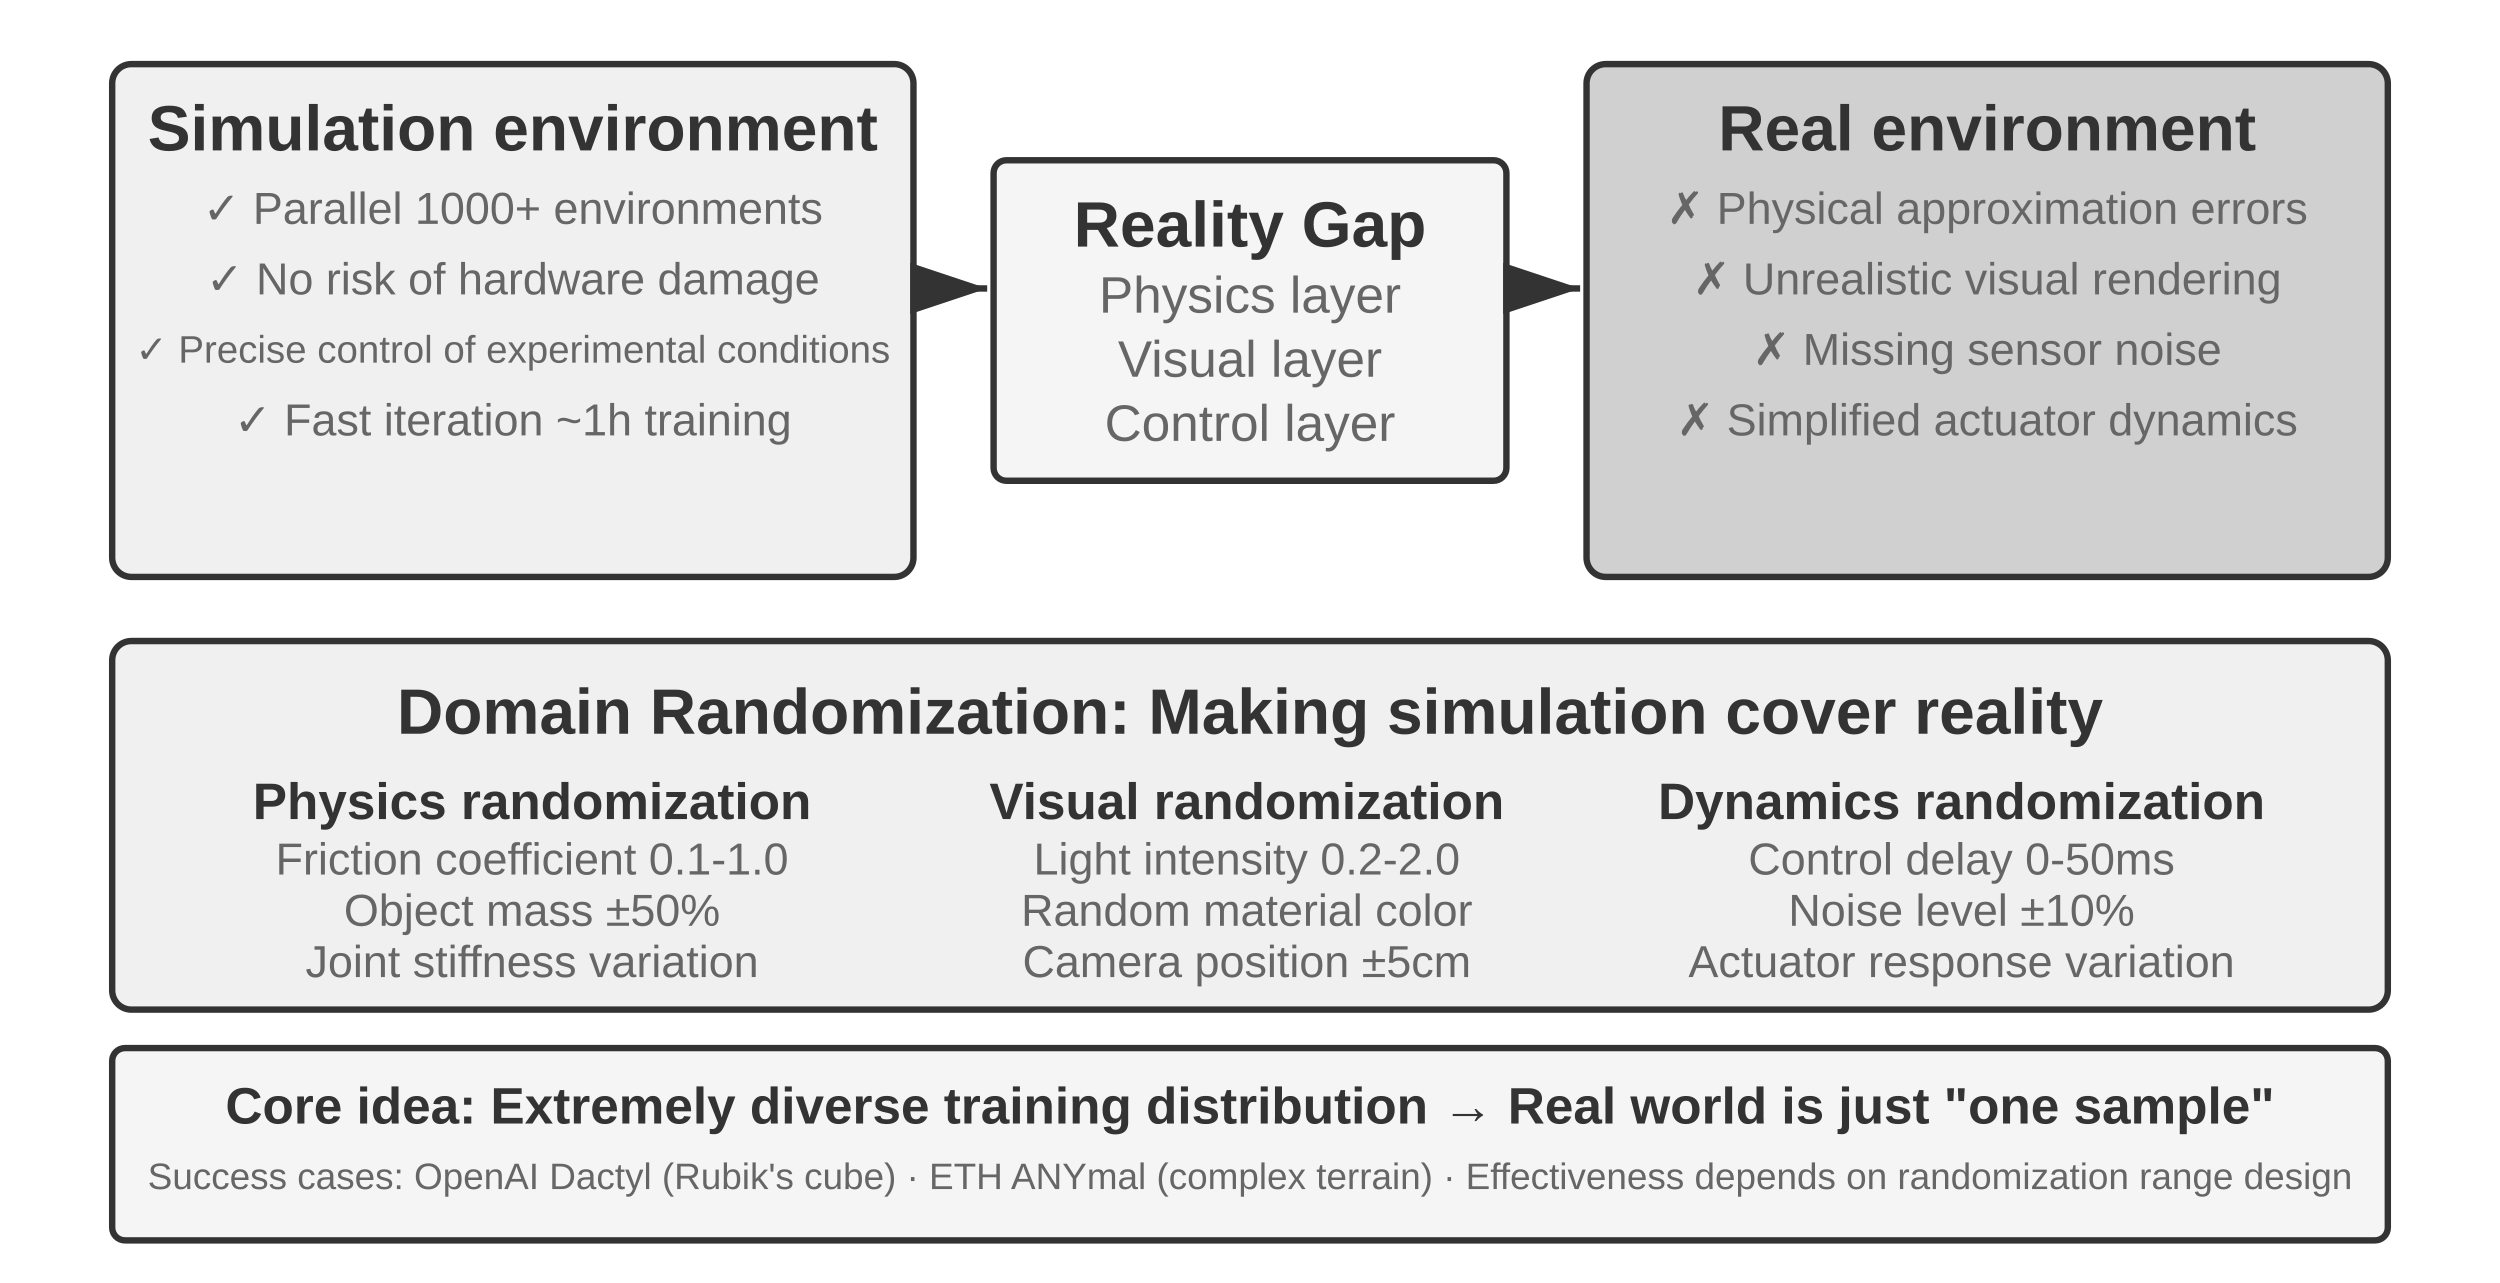
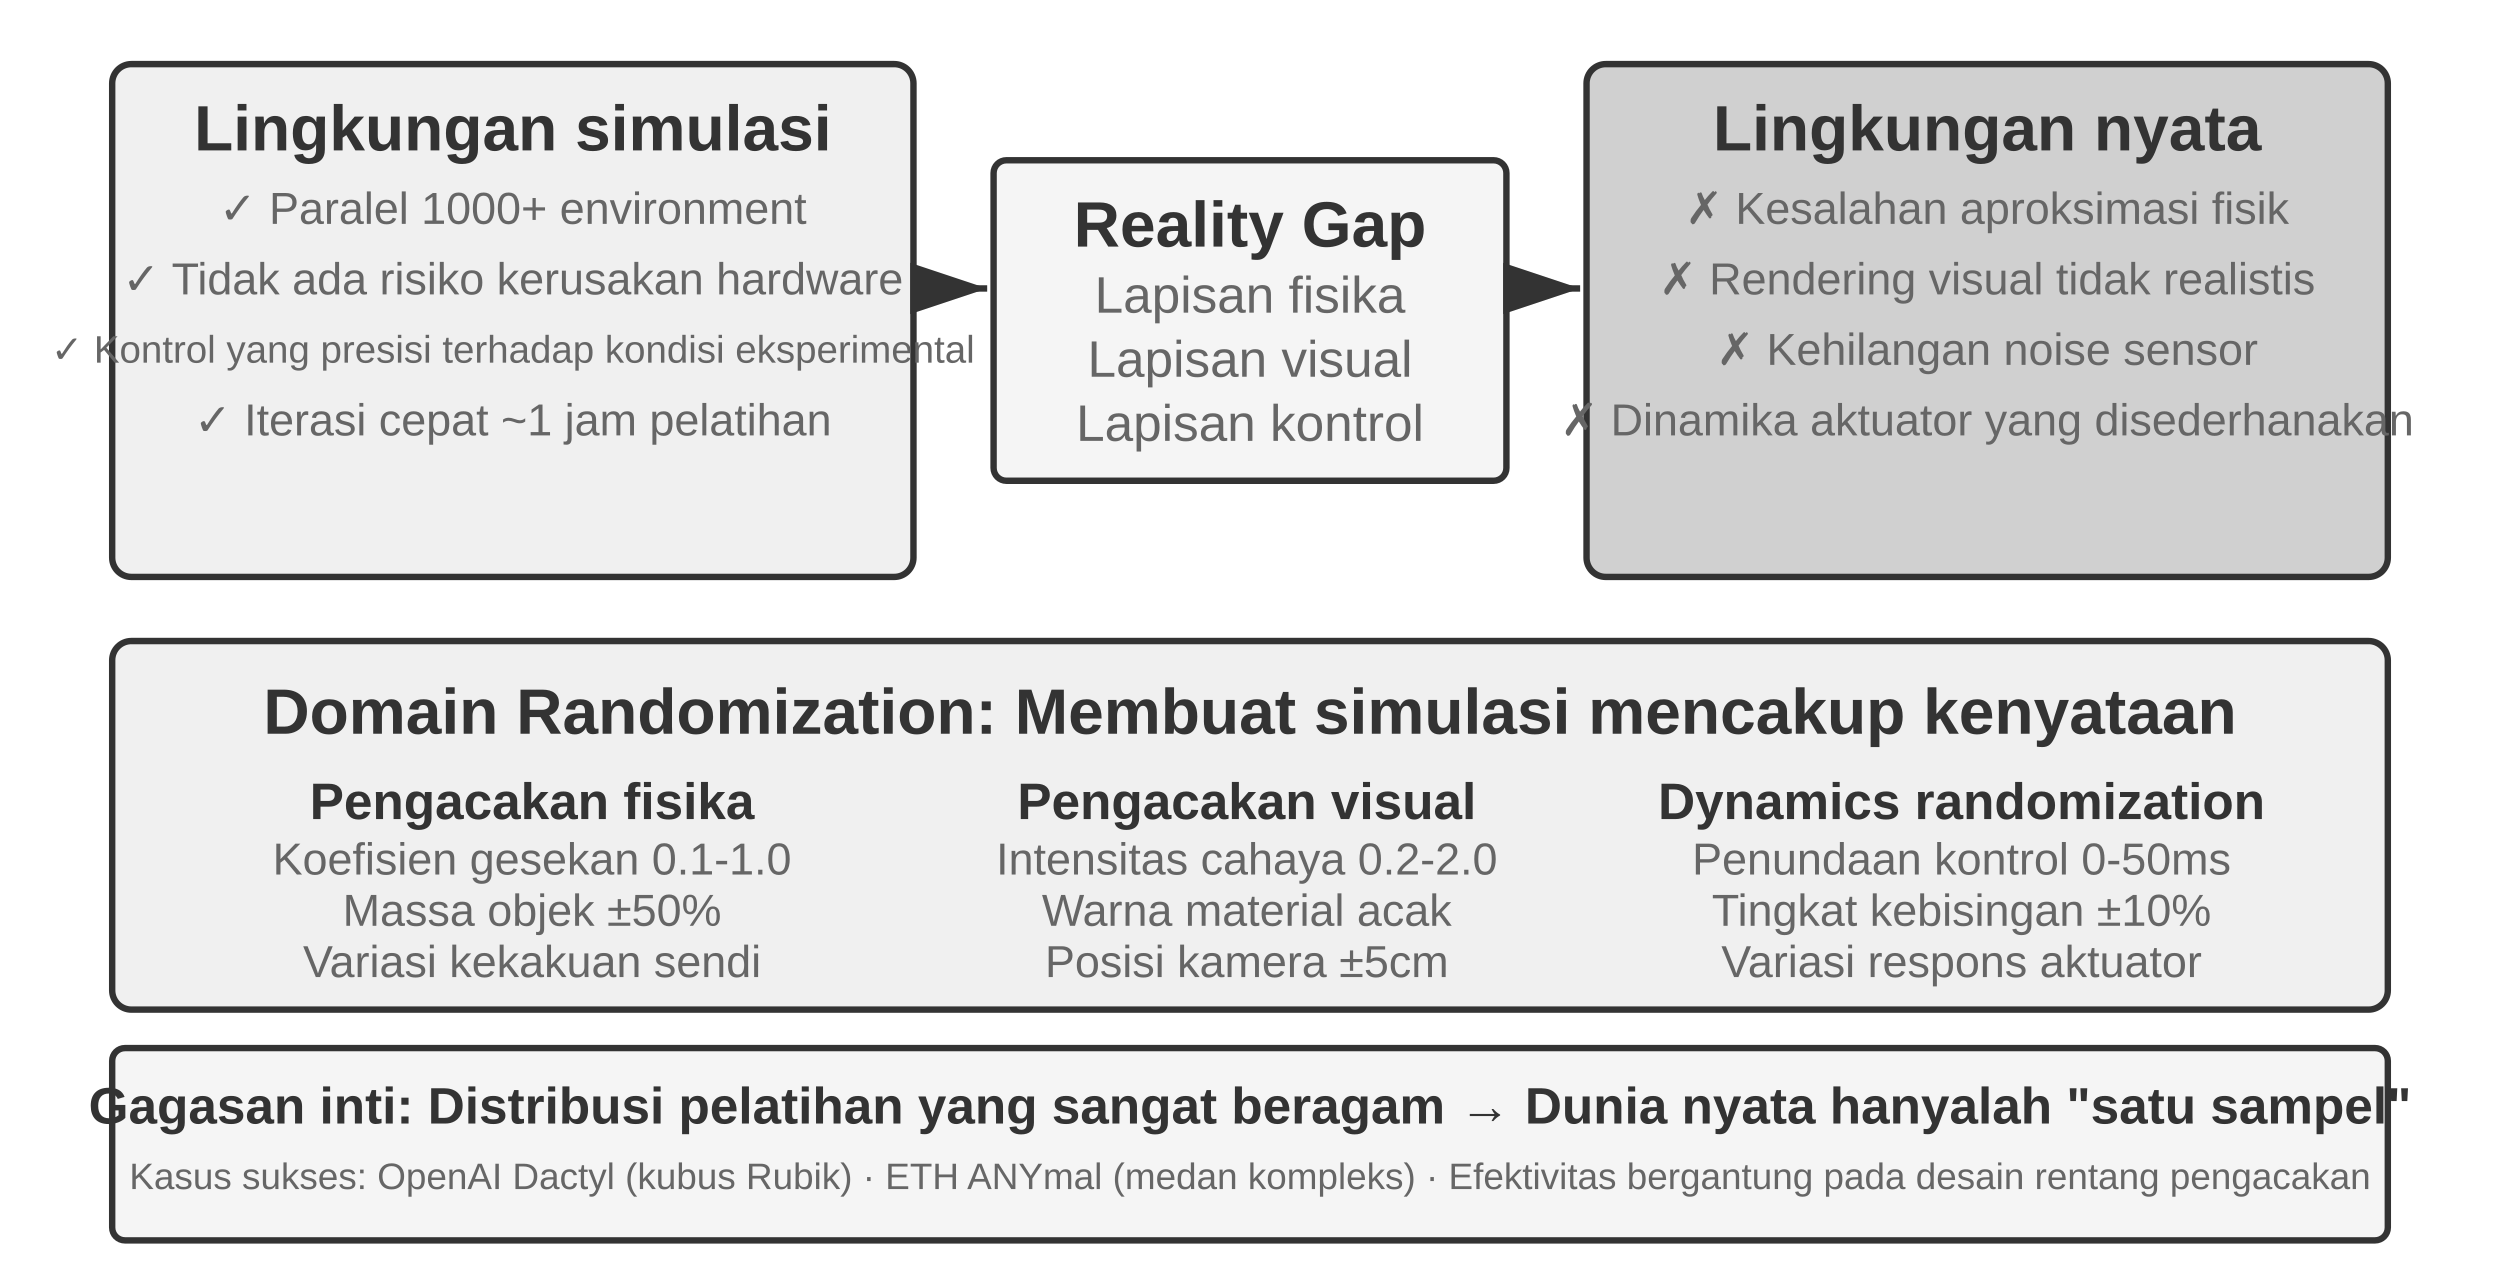
<svg xmlns="http://www.w3.org/2000/svg" viewBox="0 40 780 400" width="780" height="400" style="background:#ffffff">
  <defs>
    <marker id="ah" markerWidth="12" markerHeight="8" refX="12" refY="4" orient="auto">
      <polygon points="0 0, 12 4, 0 8" fill="#333333" />
    </marker>
    <marker id="ah-light" markerWidth="12" markerHeight="8" refX="12" refY="4" orient="auto">
      <polygon points="0 0, 12 4, 0 8" fill="#999999" />
    </marker>
  </defs>
  <rect x="35" y="60" width="250" height="160" rx="6" fill="#f0f0f0" stroke="#333333" stroke-width="2" />
-   <text x="160" y="80" font-family="Arial, 'Helvetica Neue', Helvetica, 'PingFang SC', 'Microsoft YaHei', sans-serif" font-size="20" fill="#333333" text-anchor="middle" dominant-baseline="central" font-weight="bold">Simulation environment</text>
-   <text x="160" y="105" font-family="Arial, 'Helvetica Neue', Helvetica, 'PingFang SC', 'Microsoft YaHei', sans-serif" font-size="14" fill="#666666" text-anchor="middle" dominant-baseline="central" font-weight="normal">✓ Parallel 1000+ environments</text>
-   <text x="160" y="127" font-family="Arial, 'Helvetica Neue', Helvetica, 'PingFang SC', 'Microsoft YaHei', sans-serif" font-size="14" fill="#666666" text-anchor="middle" dominant-baseline="central" font-weight="normal">✓ No risk of hardware damage</text>
-   <text x="160" y="149" font-family="Arial, 'Helvetica Neue', Helvetica, 'PingFang SC', 'Microsoft YaHei', sans-serif" font-size="12" fill="#666666" text-anchor="middle" dominant-baseline="central" font-weight="normal">✓ Precise control of experimental conditions</text>
-   <text x="160" y="171" font-family="Arial, 'Helvetica Neue', Helvetica, 'PingFang SC', 'Microsoft YaHei', sans-serif" font-size="14" fill="#666666" text-anchor="middle" dominant-baseline="central" font-weight="normal">✓ Fast iteration ~1h training</text>
+   <text x="160" y="80" font-family="Arial, 'Helvetica Neue', Helvetica, 'PingFang SC', 'Microsoft YaHei', sans-serif" font-size="20" fill="#333333" text-anchor="middle" dominant-baseline="central" font-weight="bold">Lingkungan simulasi</text>
+   <text x="160" y="105" font-family="Arial, 'Helvetica Neue', Helvetica, 'PingFang SC', 'Microsoft YaHei', sans-serif" font-size="14" fill="#666666" text-anchor="middle" dominant-baseline="central" font-weight="normal">✓ Paralel 1000+ environment</text>
+   <text x="160" y="127" font-family="Arial, 'Helvetica Neue', Helvetica, 'PingFang SC', 'Microsoft YaHei', sans-serif" font-size="14" fill="#666666" text-anchor="middle" dominant-baseline="central" font-weight="normal">✓ Tidak ada risiko kerusakan hardware</text>
+   <text x="160" y="149" font-family="Arial, 'Helvetica Neue', Helvetica, 'PingFang SC', 'Microsoft YaHei', sans-serif" font-size="12" fill="#666666" text-anchor="middle" dominant-baseline="central" font-weight="normal">✓ Kontrol yang presisi terhadap kondisi eksperimental</text>
+   <text x="160" y="171" font-family="Arial, 'Helvetica Neue', Helvetica, 'PingFang SC', 'Microsoft YaHei', sans-serif" font-size="14" fill="#666666" text-anchor="middle" dominant-baseline="central" font-weight="normal">✓ Iterasi cepat ~1 jam pelatihan</text>
  <rect x="495" y="60" width="250" height="160" rx="6" fill="#d0d0d0" stroke="#333333" stroke-width="2" />
-   <text x="620" y="80" font-family="Arial, 'Helvetica Neue', Helvetica, 'PingFang SC', 'Microsoft YaHei', sans-serif" font-size="20" fill="#333333" text-anchor="middle" dominant-baseline="central" font-weight="bold">Real environment</text>
-   <text x="620" y="105" font-family="Arial, 'Helvetica Neue', Helvetica, 'PingFang SC', 'Microsoft YaHei', sans-serif" font-size="14" fill="#666666" text-anchor="middle" dominant-baseline="central" font-weight="normal">✗ Physical approximation errors</text>
-   <text x="620" y="127" font-family="Arial, 'Helvetica Neue', Helvetica, 'PingFang SC', 'Microsoft YaHei', sans-serif" font-size="14" fill="#666666" text-anchor="middle" dominant-baseline="central" font-weight="normal">✗ Unrealistic visual rendering</text>
-   <text x="620" y="149" font-family="Arial, 'Helvetica Neue', Helvetica, 'PingFang SC', 'Microsoft YaHei', sans-serif" font-size="14" fill="#666666" text-anchor="middle" dominant-baseline="central" font-weight="normal">✗ Missing sensor noise</text>
-   <text x="620" y="171" font-family="Arial, 'Helvetica Neue', Helvetica, 'PingFang SC', 'Microsoft YaHei', sans-serif" font-size="14" fill="#666666" text-anchor="middle" dominant-baseline="central" font-weight="normal">✗ Simplified actuator dynamics</text>
+   <text x="620" y="80" font-family="Arial, 'Helvetica Neue', Helvetica, 'PingFang SC', 'Microsoft YaHei', sans-serif" font-size="20" fill="#333333" text-anchor="middle" dominant-baseline="central" font-weight="bold">Lingkungan nyata</text>
+   <text x="620" y="105" font-family="Arial, 'Helvetica Neue', Helvetica, 'PingFang SC', 'Microsoft YaHei', sans-serif" font-size="14" fill="#666666" text-anchor="middle" dominant-baseline="central" font-weight="normal">✗ Kesalahan aproksimasi fisik</text>
+   <text x="620" y="127" font-family="Arial, 'Helvetica Neue', Helvetica, 'PingFang SC', 'Microsoft YaHei', sans-serif" font-size="14" fill="#666666" text-anchor="middle" dominant-baseline="central" font-weight="normal">✗ Rendering visual tidak realistis</text>
+   <text x="620" y="149" font-family="Arial, 'Helvetica Neue', Helvetica, 'PingFang SC', 'Microsoft YaHei', sans-serif" font-size="14" fill="#666666" text-anchor="middle" dominant-baseline="central" font-weight="normal">✗ Kehilangan noise sensor</text>
+   <text x="620" y="171" font-family="Arial, 'Helvetica Neue', Helvetica, 'PingFang SC', 'Microsoft YaHei', sans-serif" font-size="14" fill="#666666" text-anchor="middle" dominant-baseline="central" font-weight="normal">✗ Dinamika aktuator yang disederhanakan</text>
  <rect x="310" y="90" width="160" height="100" rx="4" fill="#f5f5f5" stroke="#333333" stroke-width="2" />
  <text x="390" y="110" font-family="Arial, 'Helvetica Neue', Helvetica, 'PingFang SC', 'Microsoft YaHei', sans-serif" font-size="20" fill="#333333" text-anchor="middle" dominant-baseline="central" font-weight="bold">Reality Gap</text>
-   <text x="390" y="132" font-family="Arial, 'Helvetica Neue', Helvetica, 'PingFang SC', 'Microsoft YaHei', sans-serif" font-size="16" fill="#666666" text-anchor="middle" dominant-baseline="central" font-weight="normal">Physics layer</text>
-   <text x="390" y="152" font-family="Arial, 'Helvetica Neue', Helvetica, 'PingFang SC', 'Microsoft YaHei', sans-serif" font-size="16" fill="#666666" text-anchor="middle" dominant-baseline="central" font-weight="normal">Visual layer</text>
-   <text x="390" y="172" font-family="Arial, 'Helvetica Neue', Helvetica, 'PingFang SC', 'Microsoft YaHei', sans-serif" font-size="16" fill="#666666" text-anchor="middle" dominant-baseline="central" font-weight="normal">Control layer</text>
+   <text x="390" y="132" font-family="Arial, 'Helvetica Neue', Helvetica, 'PingFang SC', 'Microsoft YaHei', sans-serif" font-size="16" fill="#666666" text-anchor="middle" dominant-baseline="central" font-weight="normal">Lapisan fisika</text>
+   <text x="390" y="152" font-family="Arial, 'Helvetica Neue', Helvetica, 'PingFang SC', 'Microsoft YaHei', sans-serif" font-size="16" fill="#666666" text-anchor="middle" dominant-baseline="central" font-weight="normal">Lapisan visual</text>
+   <text x="390" y="172" font-family="Arial, 'Helvetica Neue', Helvetica, 'PingFang SC', 'Microsoft YaHei', sans-serif" font-size="16" fill="#666666" text-anchor="middle" dominant-baseline="central" font-weight="normal">Lapisan kontrol</text>
  <line x1="287" y1="130" x2="308" y2="130" stroke="#333333" stroke-width="2" marker-end="url(#ah)" />
  <line x1="472" y1="130" x2="493" y2="130" stroke="#333333" stroke-width="2" marker-end="url(#ah)" />
  <rect x="35" y="240" width="710" height="115" rx="6" fill="#f0f0f0" stroke="#333333" stroke-width="2" />
-   <text x="390" y="262" font-family="Arial, 'Helvetica Neue', Helvetica, 'PingFang SC', 'Microsoft YaHei', sans-serif" font-size="20" fill="#333333" text-anchor="middle" dominant-baseline="central" font-weight="bold">Domain Randomization: Making simulation cover reality</text>
-   <text x="166" y="290" font-family="Arial, 'Helvetica Neue', Helvetica, 'PingFang SC', 'Microsoft YaHei', sans-serif" font-size="16" fill="#333333" text-anchor="middle" dominant-baseline="central" font-weight="bold">Physics randomization</text>
-   <text x="166" y="308" font-family="Arial, 'Helvetica Neue', Helvetica, 'PingFang SC', 'Microsoft YaHei', sans-serif" font-size="14" fill="#666666" text-anchor="middle" dominant-baseline="central" font-weight="normal">Friction coefficient 0.1-1.0</text>
-   <text x="166" y="324" font-family="Arial, 'Helvetica Neue', Helvetica, 'PingFang SC', 'Microsoft YaHei', sans-serif" font-size="14" fill="#666666" text-anchor="middle" dominant-baseline="central" font-weight="normal">Object mass ±50%</text>
-   <text x="166" y="340" font-family="Arial, 'Helvetica Neue', Helvetica, 'PingFang SC', 'Microsoft YaHei', sans-serif" font-size="14" fill="#666666" text-anchor="middle" dominant-baseline="central" font-weight="normal">Joint stiffness variation</text>
-   <text x="389" y="290" font-family="Arial, 'Helvetica Neue', Helvetica, 'PingFang SC', 'Microsoft YaHei', sans-serif" font-size="16" fill="#333333" text-anchor="middle" dominant-baseline="central" font-weight="bold">Visual randomization</text>
-   <text x="389" y="308" font-family="Arial, 'Helvetica Neue', Helvetica, 'PingFang SC', 'Microsoft YaHei', sans-serif" font-size="14" fill="#666666" text-anchor="middle" dominant-baseline="central" font-weight="normal">Light intensity 0.2-2.0</text>
-   <text x="389" y="324" font-family="Arial, 'Helvetica Neue', Helvetica, 'PingFang SC', 'Microsoft YaHei', sans-serif" font-size="14" fill="#666666" text-anchor="middle" dominant-baseline="central" font-weight="normal">Random material color</text>
-   <text x="389" y="340" font-family="Arial, 'Helvetica Neue', Helvetica, 'PingFang SC', 'Microsoft YaHei', sans-serif" font-size="14" fill="#666666" text-anchor="middle" dominant-baseline="central" font-weight="normal">Camera position ±5cm</text>
+   <text x="390" y="262" font-family="Arial, 'Helvetica Neue', Helvetica, 'PingFang SC', 'Microsoft YaHei', sans-serif" font-size="20" fill="#333333" text-anchor="middle" dominant-baseline="central" font-weight="bold">Domain Randomization: Membuat simulasi mencakup kenyataan</text>
+   <text x="166" y="290" font-family="Arial, 'Helvetica Neue', Helvetica, 'PingFang SC', 'Microsoft YaHei', sans-serif" font-size="16" fill="#333333" text-anchor="middle" dominant-baseline="central" font-weight="bold">Pengacakan fisika</text>
+   <text x="166" y="308" font-family="Arial, 'Helvetica Neue', Helvetica, 'PingFang SC', 'Microsoft YaHei', sans-serif" font-size="14" fill="#666666" text-anchor="middle" dominant-baseline="central" font-weight="normal">Koefisien gesekan 0.1-1.0</text>
+   <text x="166" y="324" font-family="Arial, 'Helvetica Neue', Helvetica, 'PingFang SC', 'Microsoft YaHei', sans-serif" font-size="14" fill="#666666" text-anchor="middle" dominant-baseline="central" font-weight="normal">Massa objek ±50%</text>
+   <text x="166" y="340" font-family="Arial, 'Helvetica Neue', Helvetica, 'PingFang SC', 'Microsoft YaHei', sans-serif" font-size="14" fill="#666666" text-anchor="middle" dominant-baseline="central" font-weight="normal">Variasi kekakuan sendi</text>
+   <text x="389" y="290" font-family="Arial, 'Helvetica Neue', Helvetica, 'PingFang SC', 'Microsoft YaHei', sans-serif" font-size="16" fill="#333333" text-anchor="middle" dominant-baseline="central" font-weight="bold">Pengacakan visual</text>
+   <text x="389" y="308" font-family="Arial, 'Helvetica Neue', Helvetica, 'PingFang SC', 'Microsoft YaHei', sans-serif" font-size="14" fill="#666666" text-anchor="middle" dominant-baseline="central" font-weight="normal">Intensitas cahaya 0.2-2.0</text>
+   <text x="389" y="324" font-family="Arial, 'Helvetica Neue', Helvetica, 'PingFang SC', 'Microsoft YaHei', sans-serif" font-size="14" fill="#666666" text-anchor="middle" dominant-baseline="central" font-weight="normal">Warna material acak</text>
+   <text x="389" y="340" font-family="Arial, 'Helvetica Neue', Helvetica, 'PingFang SC', 'Microsoft YaHei', sans-serif" font-size="14" fill="#666666" text-anchor="middle" dominant-baseline="central" font-weight="normal">Posisi kamera ±5cm</text>
  <text x="612" y="290" font-family="Arial, 'Helvetica Neue', Helvetica, 'PingFang SC', 'Microsoft YaHei', sans-serif" font-size="16" fill="#333333" text-anchor="middle" dominant-baseline="central" font-weight="bold">Dynamics randomization</text>
-   <text x="612" y="308" font-family="Arial, 'Helvetica Neue', Helvetica, 'PingFang SC', 'Microsoft YaHei', sans-serif" font-size="14" fill="#666666" text-anchor="middle" dominant-baseline="central" font-weight="normal">Control delay 0-50ms</text>
-   <text x="612" y="324" font-family="Arial, 'Helvetica Neue', Helvetica, 'PingFang SC', 'Microsoft YaHei', sans-serif" font-size="14" fill="#666666" text-anchor="middle" dominant-baseline="central" font-weight="normal">Noise level ±10%</text>
-   <text x="612" y="340" font-family="Arial, 'Helvetica Neue', Helvetica, 'PingFang SC', 'Microsoft YaHei', sans-serif" font-size="14" fill="#666666" text-anchor="middle" dominant-baseline="central" font-weight="normal">Actuator response variation</text>
+   <text x="612" y="308" font-family="Arial, 'Helvetica Neue', Helvetica, 'PingFang SC', 'Microsoft YaHei', sans-serif" font-size="14" fill="#666666" text-anchor="middle" dominant-baseline="central" font-weight="normal">Penundaan kontrol 0-50ms</text>
+   <text x="612" y="324" font-family="Arial, 'Helvetica Neue', Helvetica, 'PingFang SC', 'Microsoft YaHei', sans-serif" font-size="14" fill="#666666" text-anchor="middle" dominant-baseline="central" font-weight="normal">Tingkat kebisingan ±10%</text>
+   <text x="612" y="340" font-family="Arial, 'Helvetica Neue', Helvetica, 'PingFang SC', 'Microsoft YaHei', sans-serif" font-size="14" fill="#666666" text-anchor="middle" dominant-baseline="central" font-weight="normal">Variasi respons aktuator</text>
  <rect x="35" y="367" width="710" height="60" rx="4" fill="#f5f5f5" stroke="#333333" stroke-width="2" />
-   <text x="390" y="385" font-family="Arial, 'Helvetica Neue', Helvetica, 'PingFang SC', 'Microsoft YaHei', sans-serif" font-size="16" fill="#333333" text-anchor="middle" dominant-baseline="central" font-weight="bold">Core idea: Extremely diverse training distribution → Real world is just "one sample"</text>
-   <text x="390" y="407" font-family="Arial, 'Helvetica Neue', Helvetica, 'PingFang SC', 'Microsoft YaHei', sans-serif" font-size="11.5" fill="#666666" text-anchor="middle" dominant-baseline="central" font-weight="normal">Success cases: OpenAI Dactyl (Rubik's cube) · ETH ANYmal (complex terrain) · Effectiveness depends on randomization range design</text>
+   <text x="390" y="385" font-family="Arial, 'Helvetica Neue', Helvetica, 'PingFang SC', 'Microsoft YaHei', sans-serif" font-size="16" fill="#333333" text-anchor="middle" dominant-baseline="central" font-weight="bold">Gagasan inti: Distribusi pelatihan yang sangat beragam → Dunia nyata hanyalah "satu sampel"</text>
+   <text x="390" y="407" font-family="Arial, 'Helvetica Neue', Helvetica, 'PingFang SC', 'Microsoft YaHei', sans-serif" font-size="11.5" fill="#666666" text-anchor="middle" dominant-baseline="central" font-weight="normal">Kasus sukses: OpenAI Dactyl (kubus Rubik) · ETH ANYmal (medan kompleks) · Efektivitas bergantung pada desain rentang pengacakan</text>
</svg>
